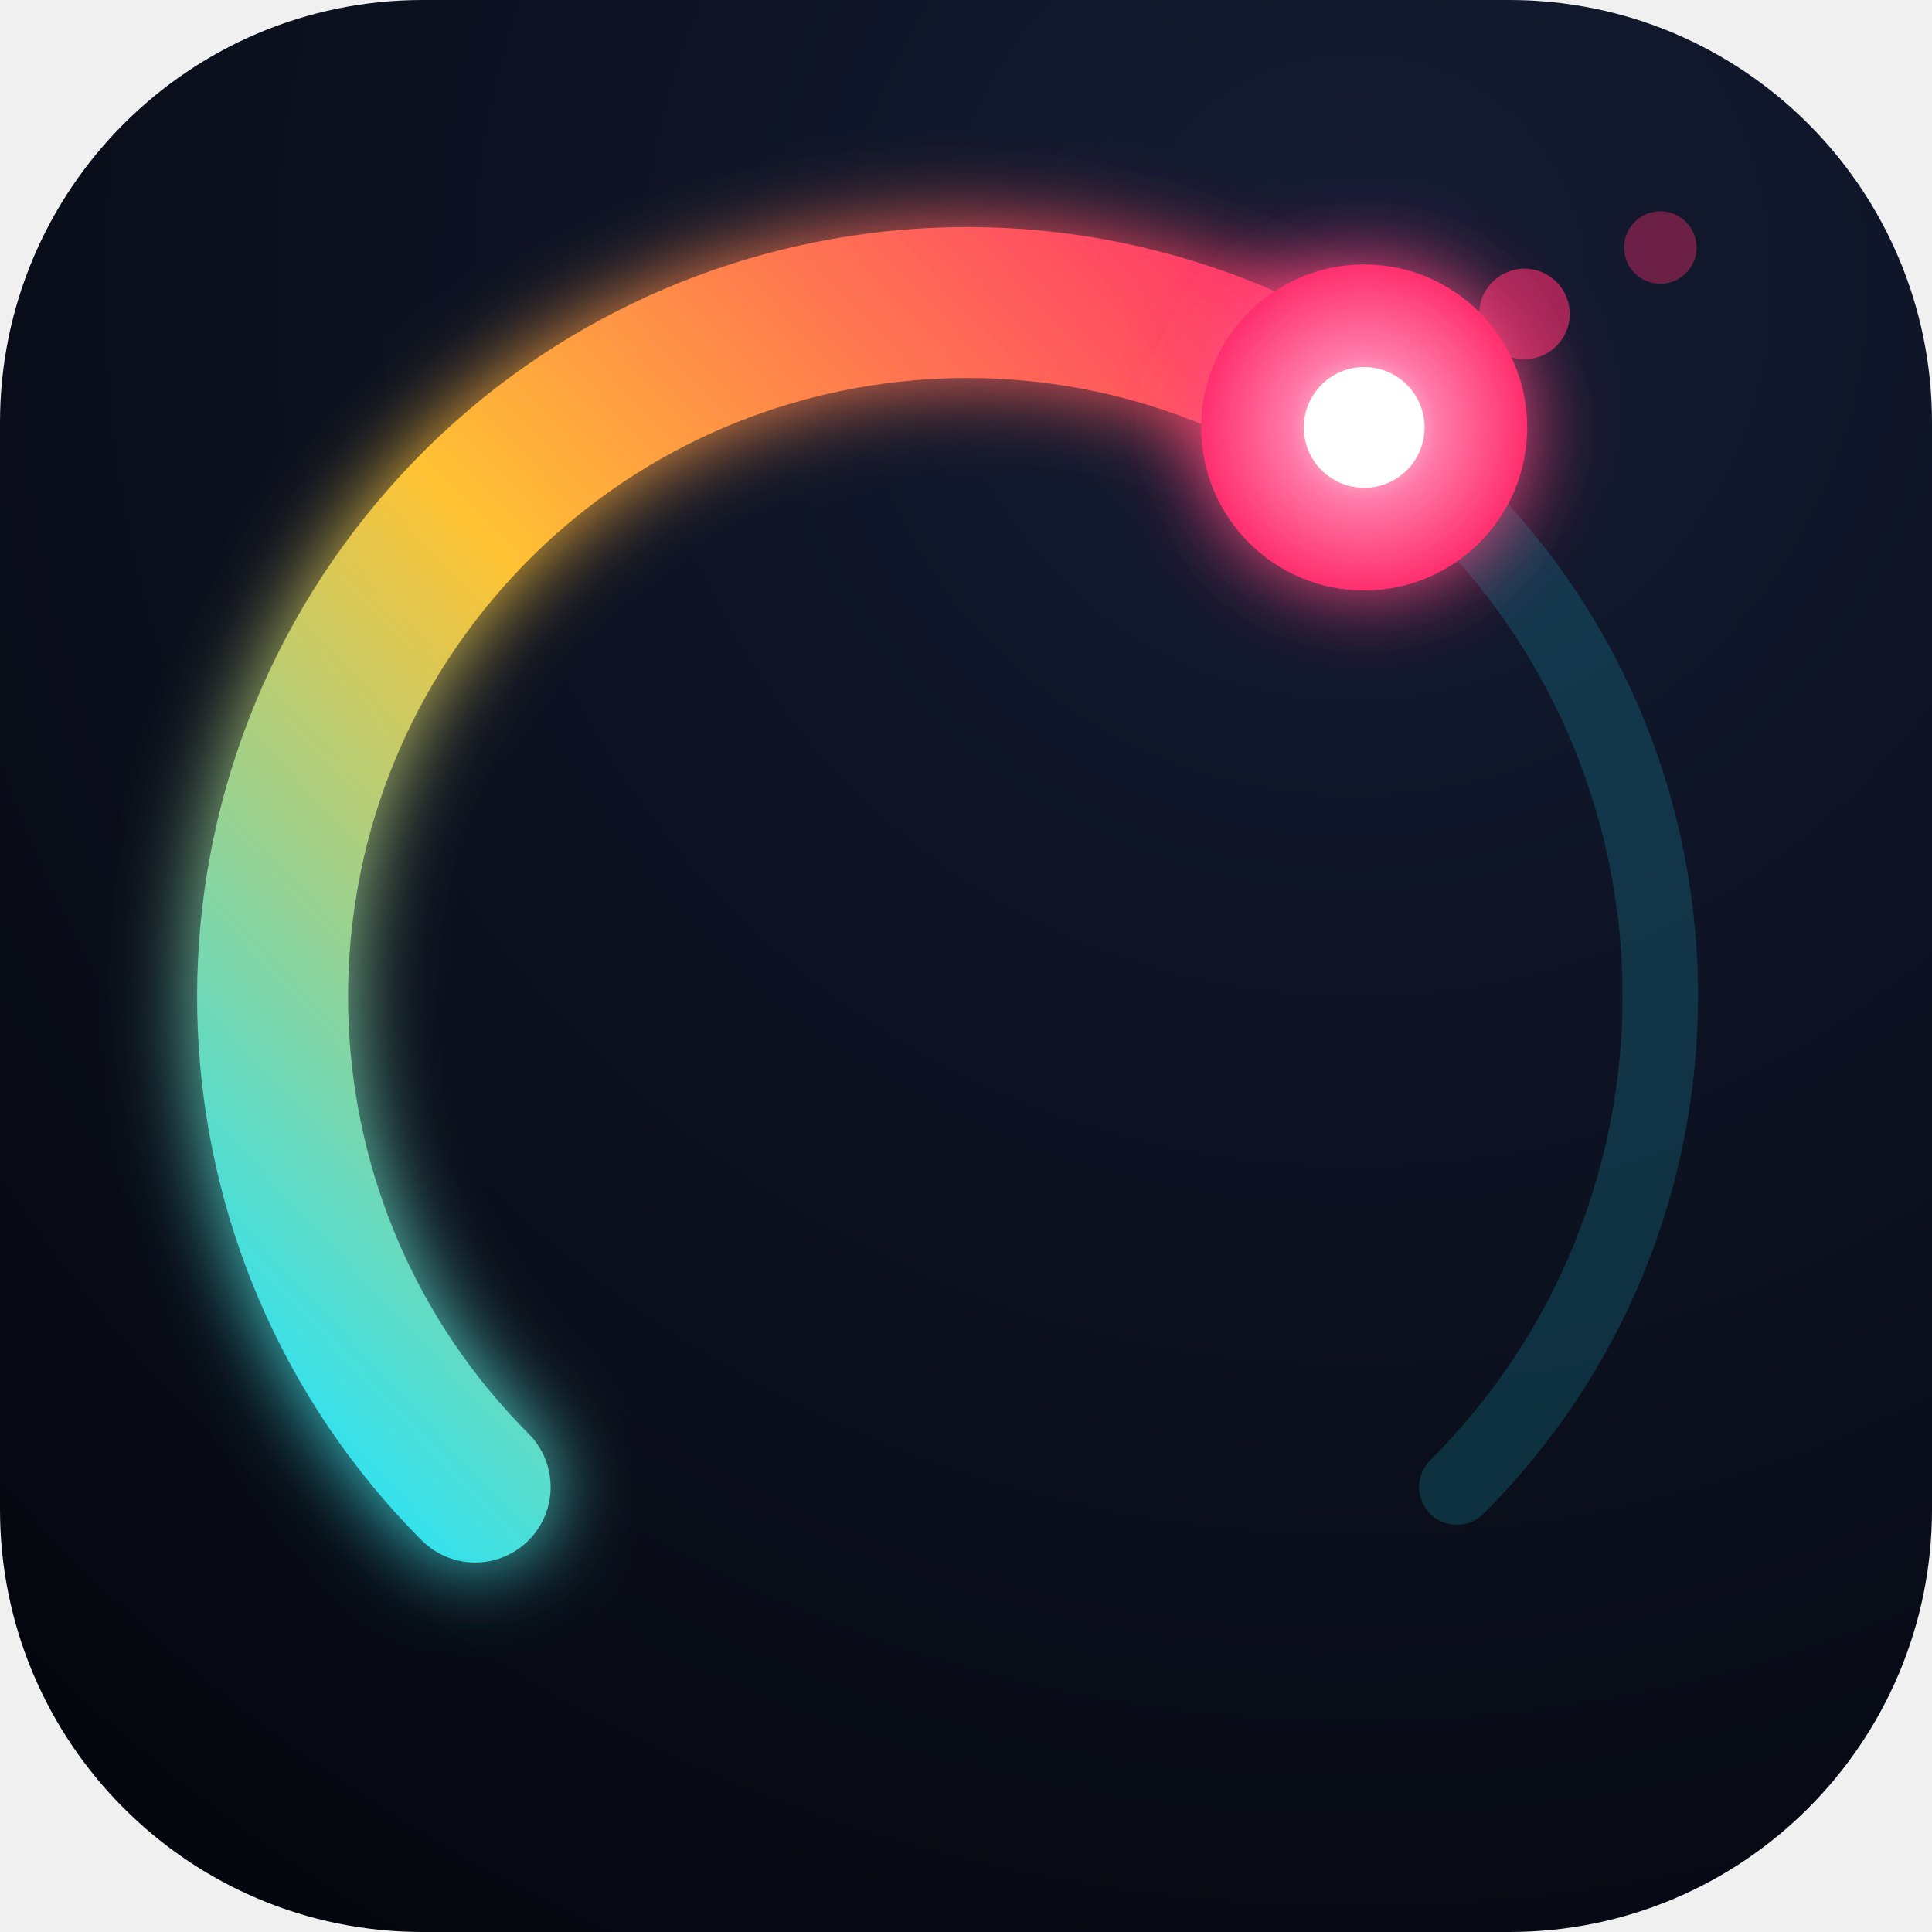
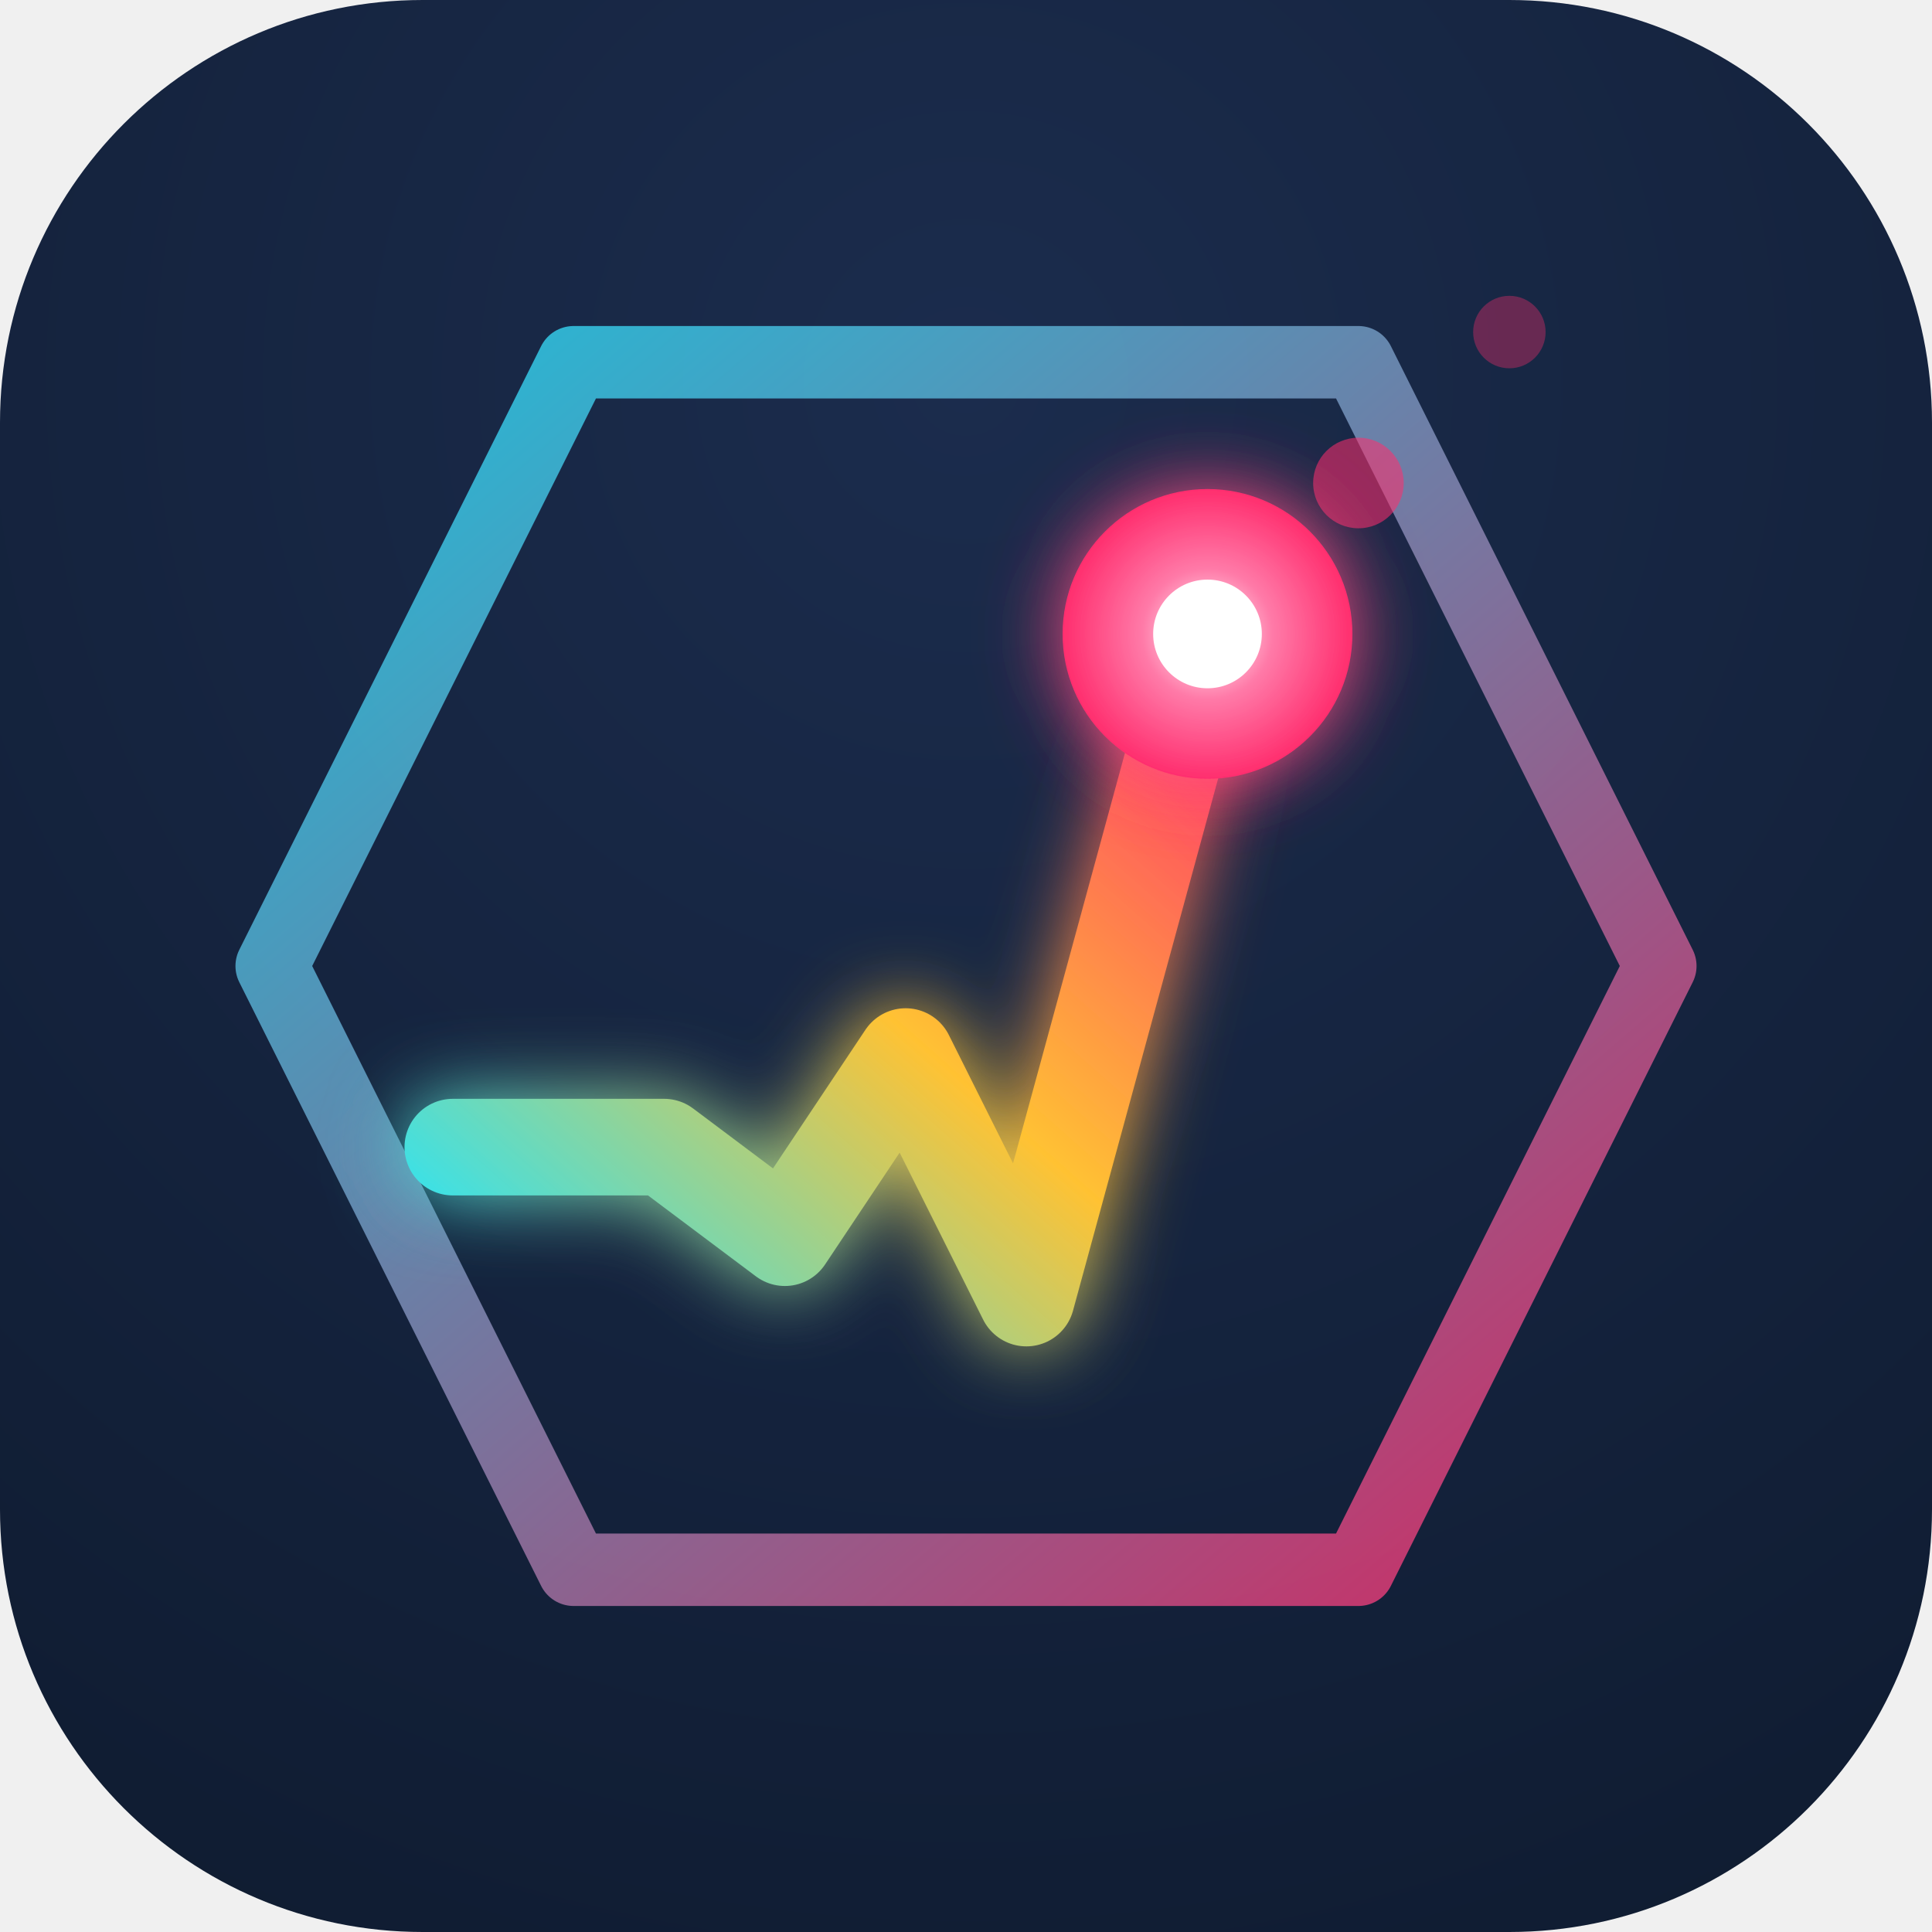
<svg xmlns="http://www.w3.org/2000/svg" viewBox="0 0 64 64" width="64" height="64">
  <defs>
-     <linearGradient id="i" x1="0" y1="1" x2="1" y2="0">
+     <linearGradient id="a" x1="0" y1="1" x2="1" y2="0">
      <stop offset="0" stop-color="#21E5FF" />
      <stop offset=".5" stop-color="#FFC233" />
      <stop offset="1" stop-color="#FF2E6E" />
    </linearGradient>
+     <linearGradient id="c" x1="0" y1="0" x2="1" y2="1">
+       <stop offset="0" stop-color="#21E5FF" stop-opacity=".8" />
+       <stop offset="1" stop-color="#FF2E6E" stop-opacity=".8" />
+     </linearGradient>
    <radialGradient id="o" cx=".5" cy=".5" r=".5">
-       <stop offset="0" stop-color="#FFFFFF" />
+       <stop offset="0" stop-color="#fff" />
      <stop offset=".45" stop-color="#FF7AA8" />
      <stop offset="1" stop-color="#FF2E6E" />
    </radialGradient>
-     <radialGradient id="bg" cx=".7" cy=".15" r="1">
-       <stop offset="0" stop-color="#141c33" />
-       <stop offset="1" stop-color="#05070e" />
+     <radialGradient id="bg" cx=".5" cy=".2" r="1">
+       <stop offset="0" stop-color="#1b2c4d" />
+       <stop offset="1" stop-color="#0e1a2e" />
    </radialGradient>
    <filter id="g" x="-40%" y="-40%" width="180%" height="180%">
-       <feGaussianBlur stdDeviation="1.4" result="b" />
+       <feGaussianBlur stdDeviation="1.3" result="b" />
      <feMerge>
        <feMergeNode in="b" />
        <feMergeNode in="SourceGraphic" />
      </feMerge>
    </filter>
  </defs>
  <rect width="64" height="64" rx="14" fill="url(#bg)" />
-   <path d="M15.74 49.26 A23 23 0 1 1 48.26 49.26" fill="none" stroke="#21E5FF" stroke-opacity=".16" stroke-width="2.5" stroke-linecap="round" />
-   <path d="M15.74 49.26 A23 23 0 0 1 45.19 14.16" fill="none" stroke="url(#i)" stroke-width="5" stroke-linecap="round" filter="url(#g)" />
-   <circle cx="50.5" cy="10.4" r="1.5" fill="#FF2E6E" opacity=".6" />
-   <circle cx="55" cy="8.2" r="1.2" fill="#FF2E6E" opacity=".38" />
+   <polygon points="19,12 45,12 55,32 45,52 19,52 9,32" fill="none" stroke="url(#c)" stroke-width="2.4" stroke-linejoin="round" />
+   <polyline points="15,38 22,38 26,41 30,35 34,43 40,21" fill="none" stroke="url(#a)" stroke-width="3.2" stroke-linecap="round" stroke-linejoin="round" filter="url(#g)" />
+   <circle cx="45" cy="16" r="1.5" fill="#FF2E6E" opacity=".55" />
+   <circle cx="50" cy="11" r="1.2" fill="#FF2E6E" opacity=".35" />
  <g filter="url(#g)">
-     <circle cx="45.19" cy="14.16" r="5.4" fill="url(#o)" />
-     <circle cx="45.19" cy="14.16" r="2" fill="#FFFFFF" />
+     <circle cx="40" cy="21" r="4.8" fill="url(#o)" />
+     <circle cx="40" cy="21" r="1.8" fill="#fff" />
  </g>
</svg>
